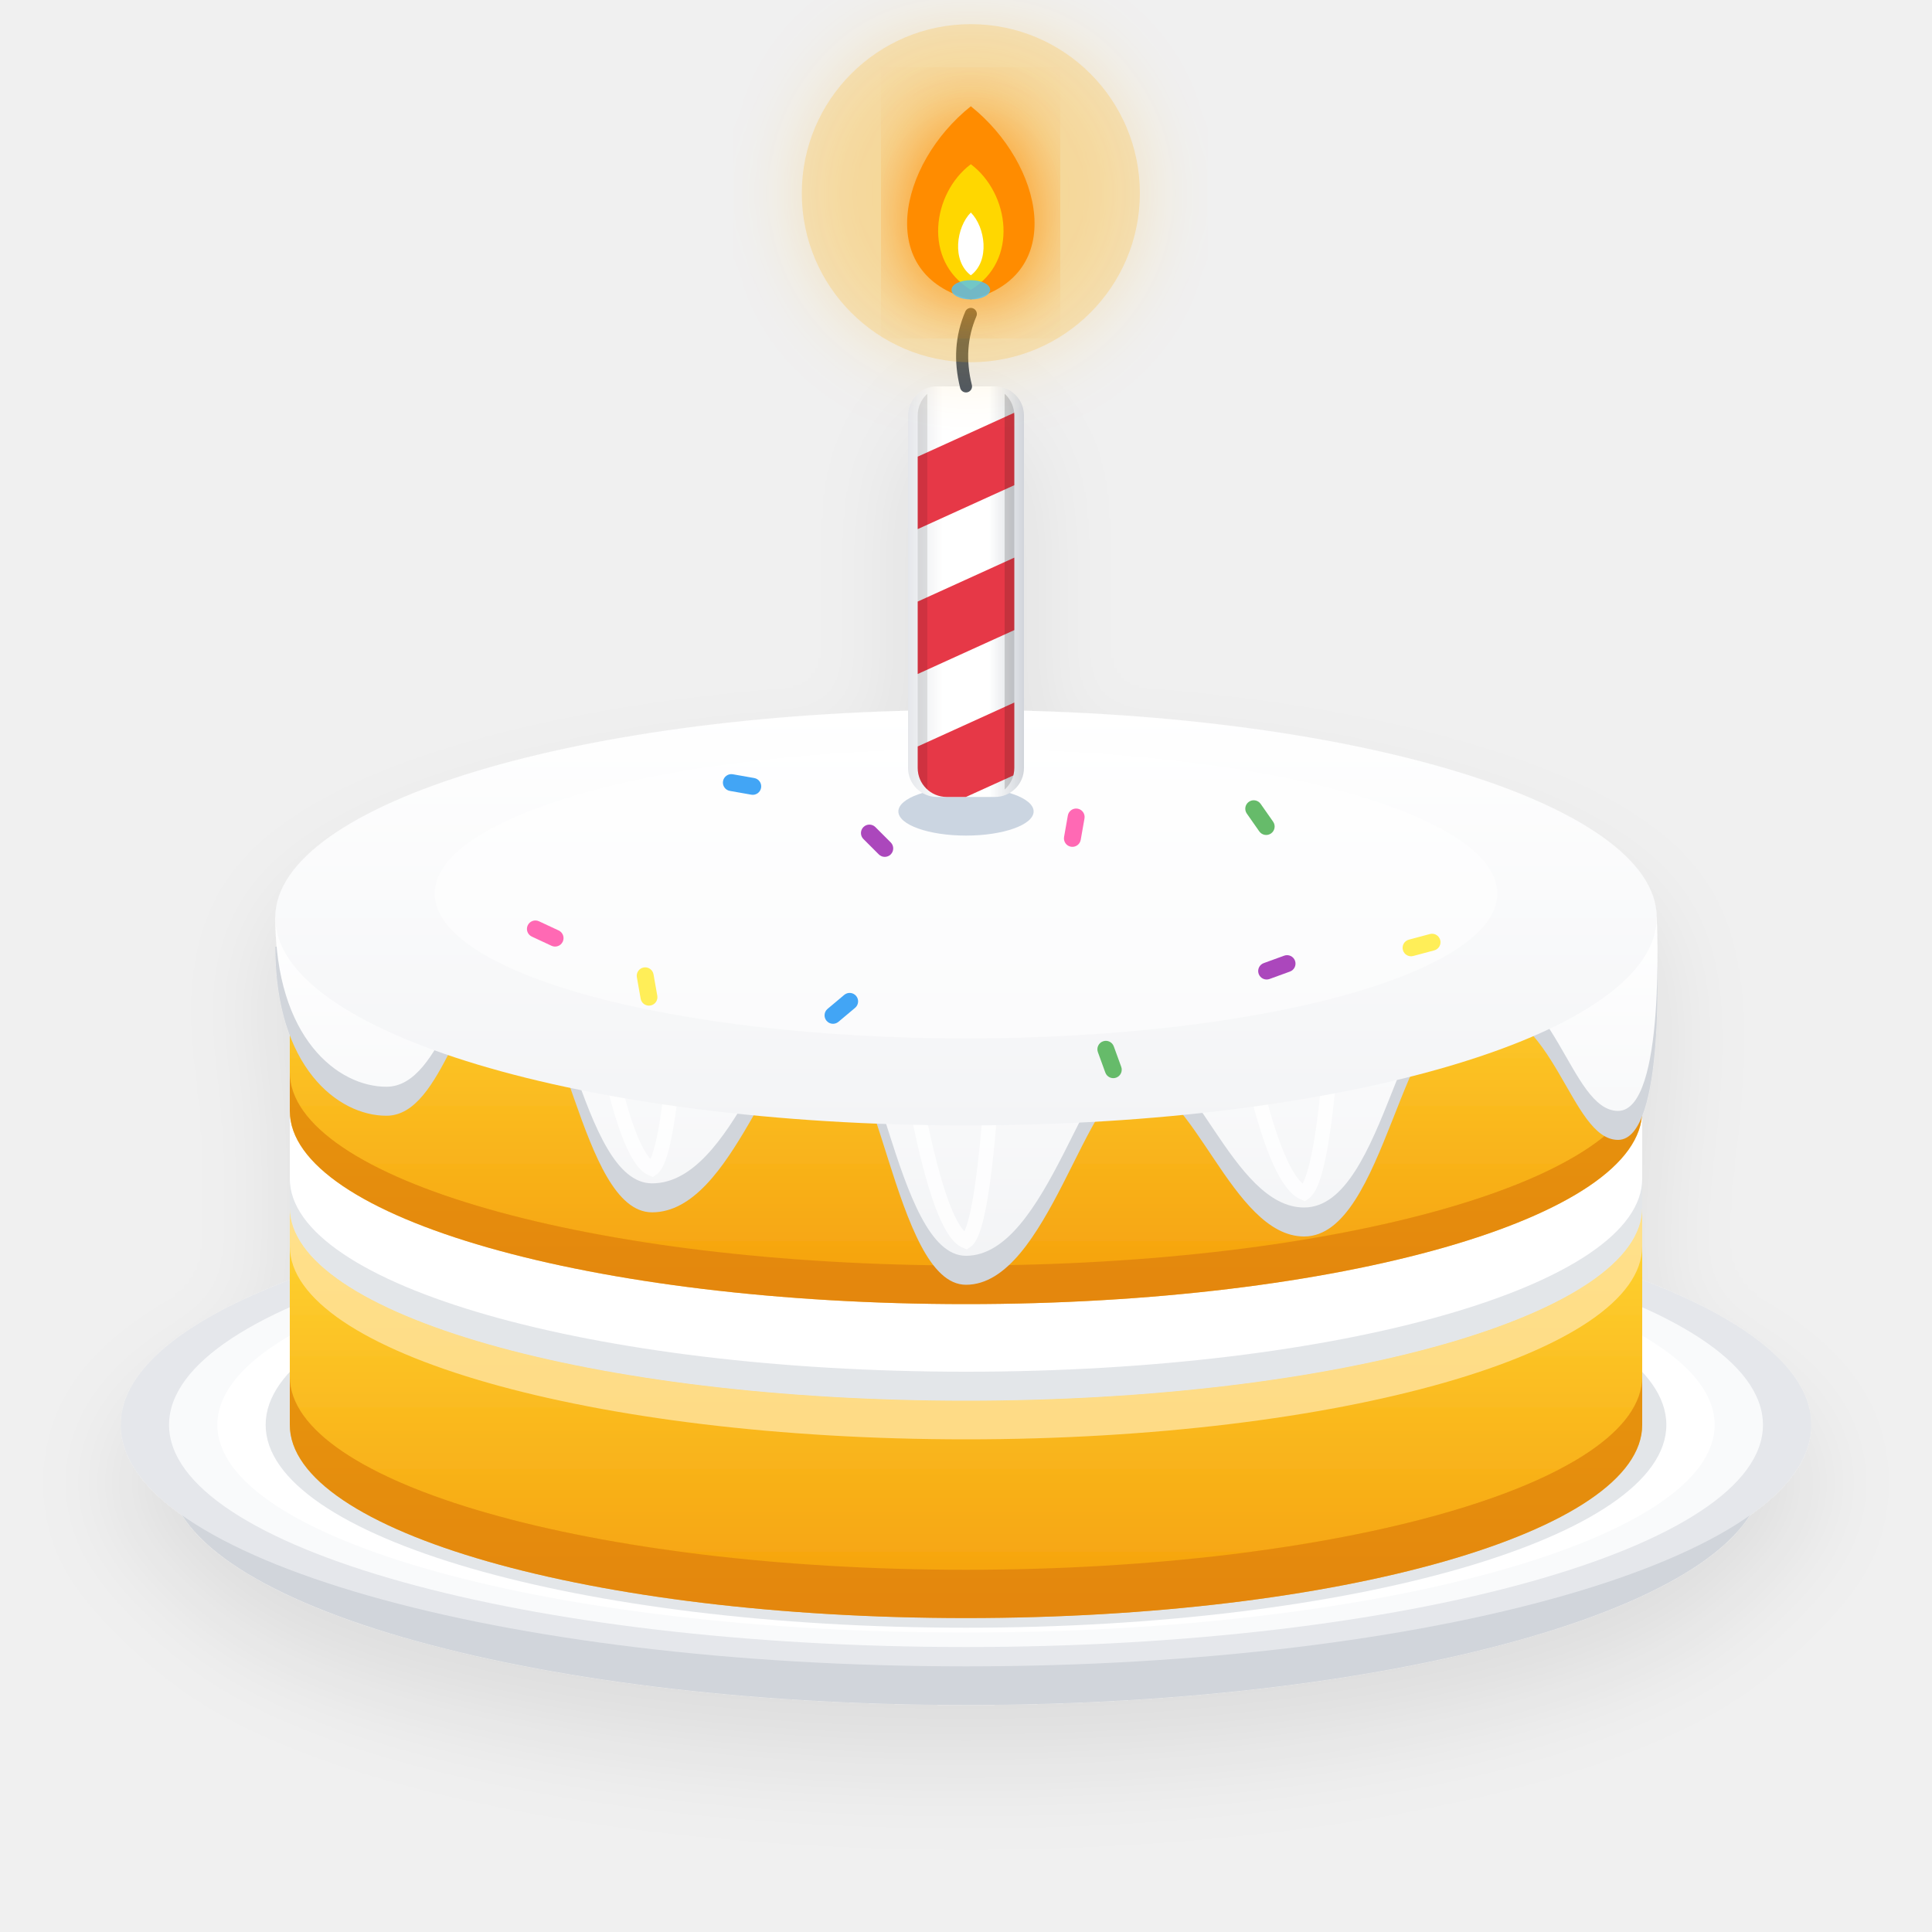
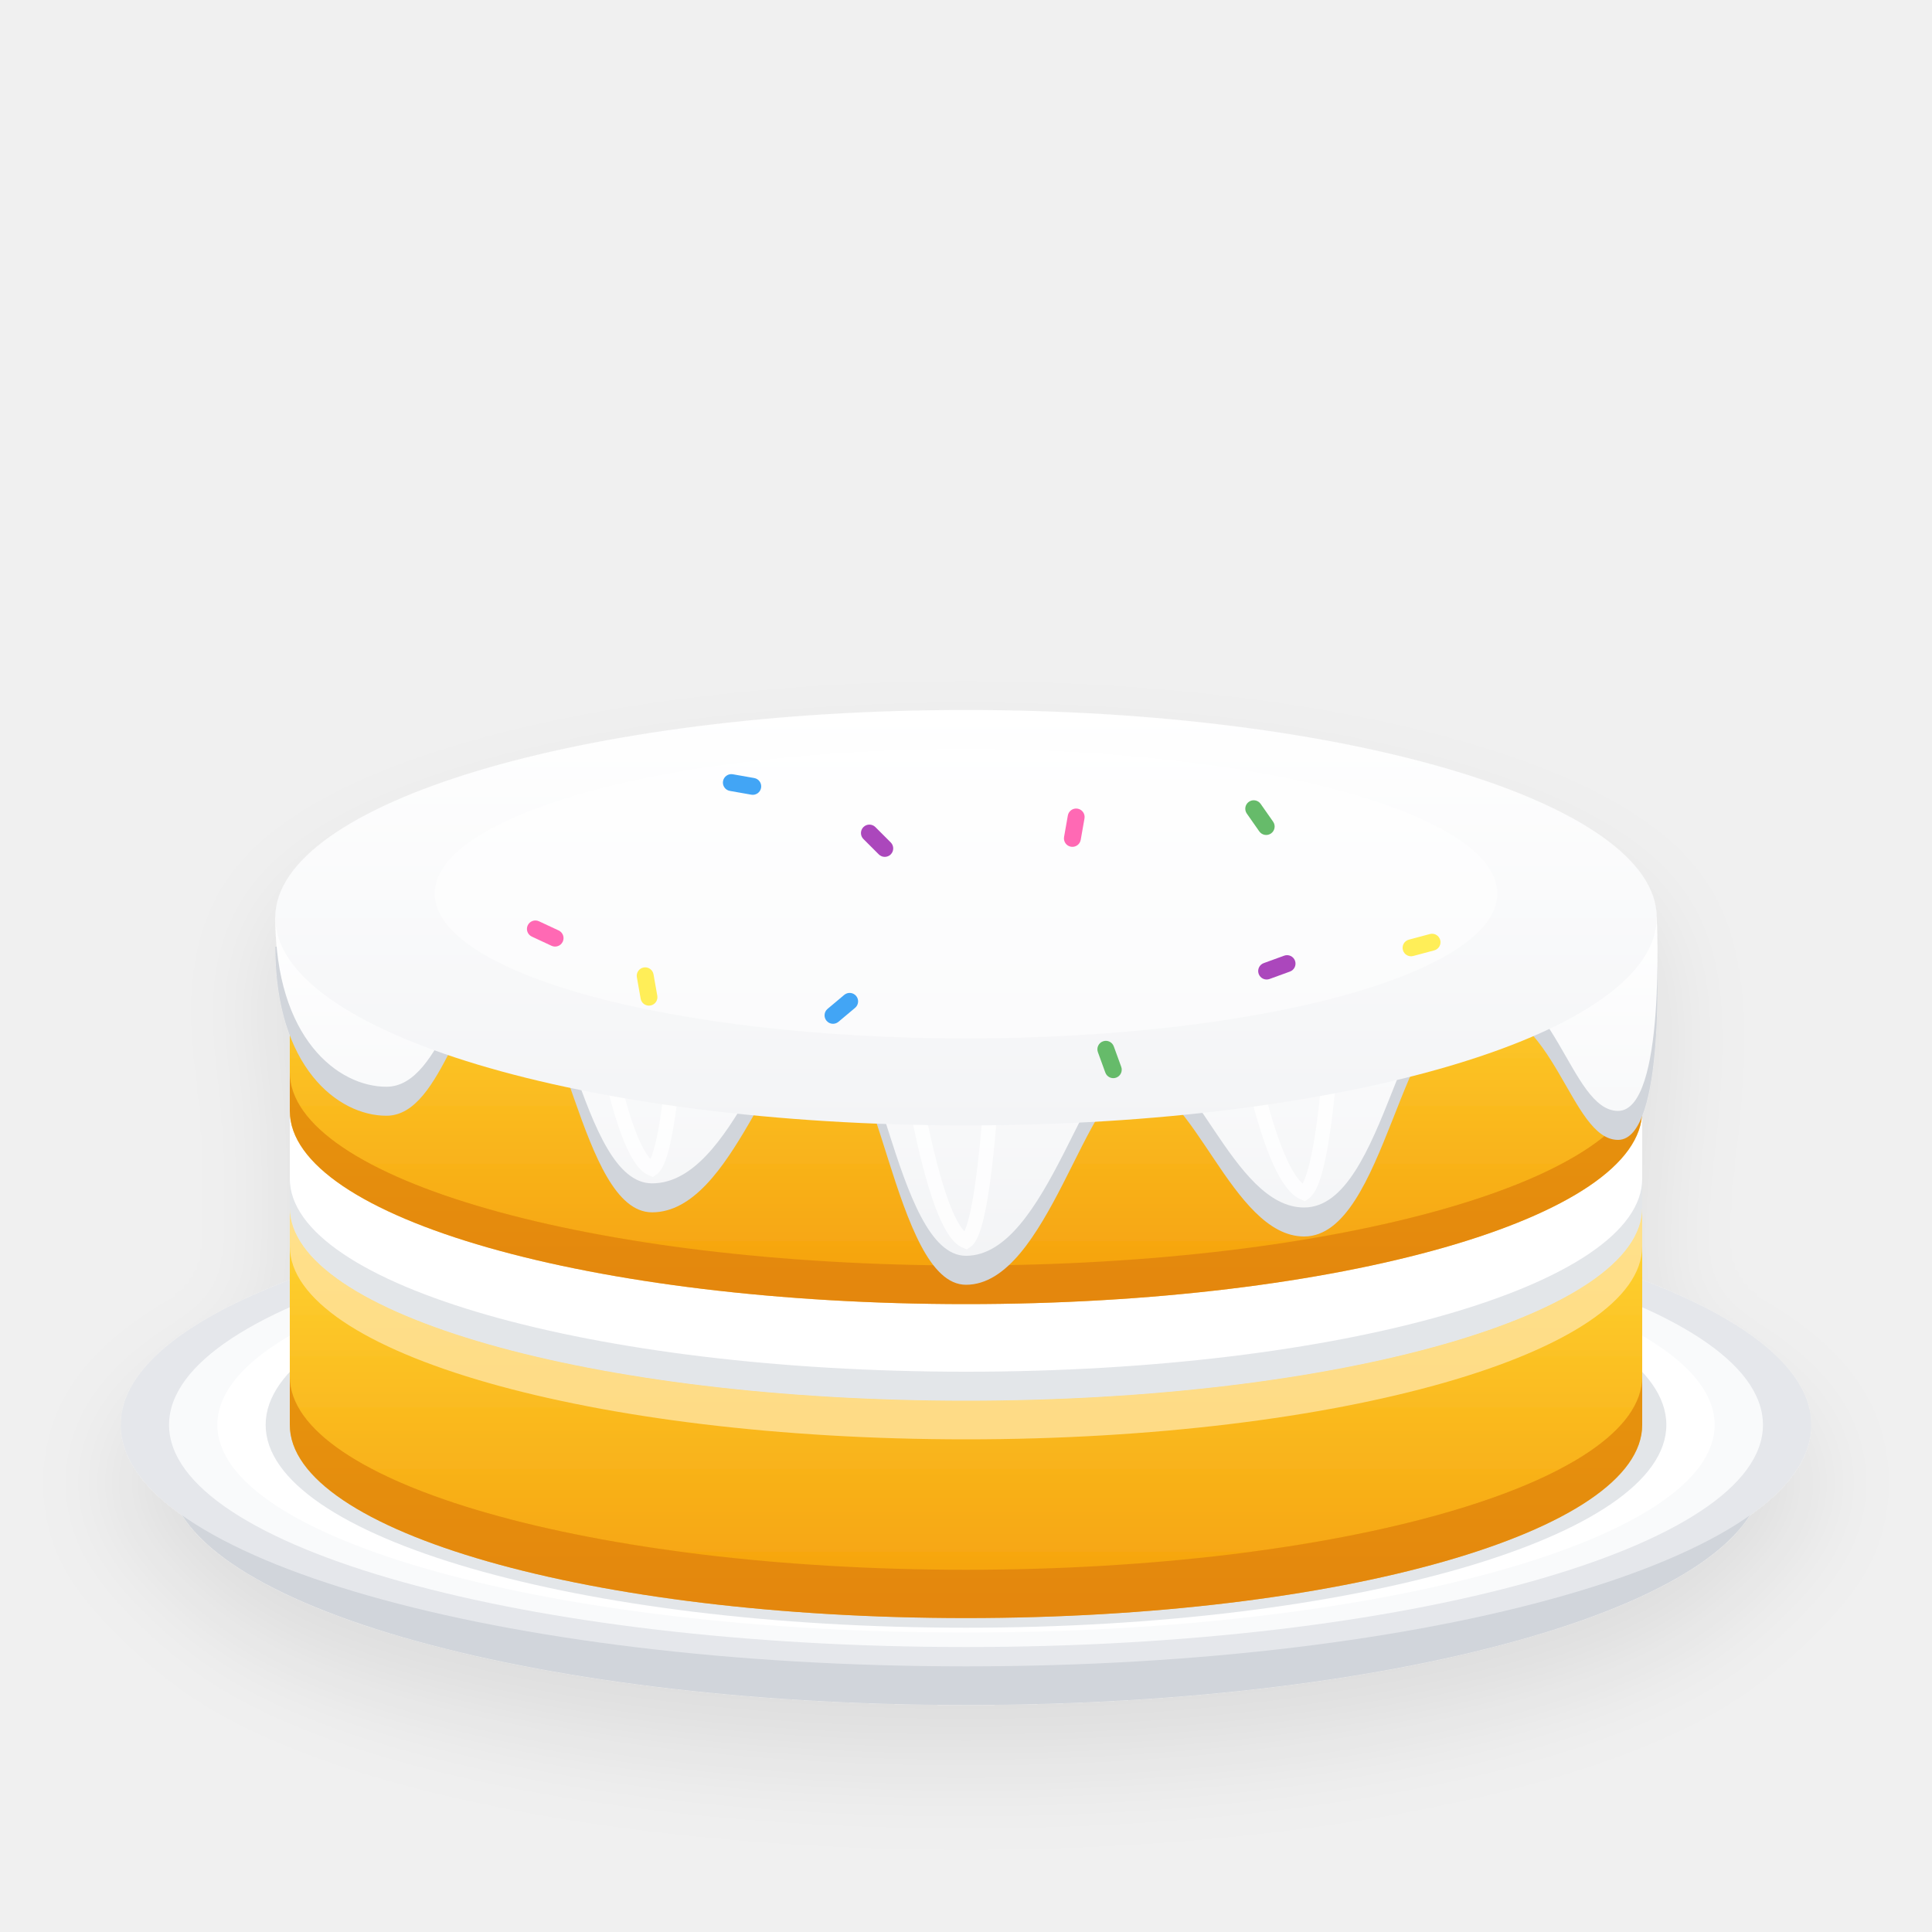
<svg xmlns="http://www.w3.org/2000/svg" viewBox="0 0 400 400" width="100%" height="100%">
  <defs>
-     <filter id="glow" x="-20%" y="-20%" width="140%" height="140%">
-       <feGaussianBlur stdDeviation="8" result="blur" />
-       <feComposite in="SourceGraphic" in2="blur" operator="over" />
-     </filter>
    <filter id="drop-shadow" x="-10%" y="-10%" width="120%" height="130%">
      <feDropShadow dx="0" dy="12" stdDeviation="10" flood-color="#000000" flood-opacity="0.08" />
    </filter>
-     <linearGradient id="candleGrad" x1="0%" y1="0%" x2="100%" y2="0%">
-       <stop offset="0%" stop-color="#E5E7EB" />
-       <stop offset="30%" stop-color="#FFFFFF" />
-       <stop offset="70%" stop-color="#FFFFFF" />
-       <stop offset="100%" stop-color="#D1D5DB" />
-     </linearGradient>
    <linearGradient id="spongeGrad" x1="0%" y1="0%" x2="0%" y2="100%">
      <stop offset="0%" stop-color="#FFD633" />
      <stop offset="100%" stop-color="#F59E0B" />
    </linearGradient>
    <linearGradient id="icingGrad" x1="0%" y1="0%" x2="0%" y2="100%">
      <stop offset="0%" stop-color="#FFFFFF" />
      <stop offset="100%" stop-color="#F3F4F6" />
    </linearGradient>
-     <clipPath id="candleClip">
-       <rect x="190" y="80" width="20" height="85" rx="6" />
-     </clipPath>
    <g id="sprinkle-pink">
      <rect width="8" height="3.5" rx="1.75" fill="#FF69B4" />
    </g>
    <g id="sprinkle-blue">
      <rect width="8" height="3.5" rx="1.75" fill="#42A5F5" />
    </g>
    <g id="sprinkle-green">
      <rect width="8" height="3.5" rx="1.75" fill="#66BB6A" />
    </g>
    <g id="sprinkle-yellow">
      <rect width="8" height="3.5" rx="1.75" fill="#FFEE58" />
    </g>
    <g id="sprinkle-purple">
      <rect width="8" height="3.5" rx="1.75" fill="#AB47BC" />
    </g>
  </defs>
  <g filter="url(#drop-shadow)">
    <ellipse cx="200" cy="305" rx="165" ry="48" fill="#D1D5DB" />
    <ellipse cx="200" cy="295" rx="175" ry="50" fill="#E5E7EB" />
    <ellipse cx="200" cy="295" rx="165" ry="46" fill="#F9FAFB" />
    <ellipse cx="200" cy="295" rx="155" ry="43" fill="#FFFFFF" />
    <ellipse cx="200" cy="295" rx="145" ry="42" fill="#D1D5DB" opacity="0.6" />
    <path d="M 60 250 v 45 a 140 40 0 0 0 280 0 v -45 Z" fill="url(#spongeGrad)" />
    <path d="M 60 295 a 140 40 0 0 0 280 0 v -10 a 140 40 0 0 1 -280 0 Z" fill="#D97706" opacity="0.6" />
    <path d="M 60 250 a 140 40 0 0 0 280 0 v 8 a 140 40 0 0 1 -280 0 Z" fill="#FFE4A0" opacity="0.8" />
    <path d="M 60 230 v 20 a 140 40 0 0 0 280 0 v -20 Z" fill="#FFFFFF" />
    <path d="M 60 250 a 140 40 0 0 0 280 0 v -6 a 140 40 0 0 1 -280 0 Z" fill="#D1D5DB" opacity="0.6" />
    <path d="M 60 190 v 40 a 140 40 0 0 0 280 0 v -40 Z" fill="url(#spongeGrad)" />
    <ellipse cx="200" cy="190" rx="140" ry="40" fill="#FCD34D" />
    <path d="M 60 230 a 140 40 0 0 0 280 0 v -8 a 140 40 0 0 1 -280 0 Z" fill="#D97706" opacity="0.6" />
    <path d="M 57 190                  C 57 215, 70 225, 80 225                  C 92 225, 95 198, 105 198                  C 117 198, 120 245, 135 245                  C 152 245, 160 208, 170 208                  C 182 208, 185 260, 200 260                  C 217 260, 225 218, 235 218                  C 247 218, 255 250, 270 250                  C 287 250, 290 202, 305 202                  C 322 202, 325 230, 335 230                  C 345 230, 343 190, 343 190 Z" fill="#D1D5DB" transform="translate(0, 6)" />
    <path d="M 57 190                  C 57 215, 70 225, 80 225                  C 92 225, 95 198, 105 198                  C 117 198, 120 245, 135 245                  C 152 245, 160 208, 170 208                  C 182 208, 185 260, 200 260                  C 217 260, 225 218, 235 218                  C 247 218, 255 250, 270 250                  C 287 250, 290 202, 305 202                  C 322 202, 325 230, 335 230                  C 345 230, 343 190, 343 190 Z" fill="url(#icingGrad)" />
    <path d="M 125 215 Q 130 240 135 242 Q 138 240 140 215" stroke="#FFFFFF" stroke-width="3" stroke-linecap="round" fill="none" opacity="0.8" />
    <path d="M 190 230 Q 195 255 200 257 Q 203 255 205 230" stroke="#FFFFFF" stroke-width="3" stroke-linecap="round" fill="none" opacity="0.8" />
    <path d="M 260 225 Q 265 245 270 247 Q 273 245 275 225" stroke="#FFFFFF" stroke-width="3" stroke-linecap="round" fill="none" opacity="0.8" />
    <ellipse cx="200" cy="190" rx="143" ry="43" fill="url(#icingGrad)" />
    <ellipse cx="200" cy="185" rx="110" ry="30" fill="#FFFFFF" opacity="0.5" />
    <use href="#sprinkle-pink" x="110" y="190" transform="rotate(25 110 190)" />
    <use href="#sprinkle-blue" x="170" y="210" transform="rotate(-40 170 210)" />
    <use href="#sprinkle-green" x="230" y="215" transform="rotate(70 230 215)" />
    <use href="#sprinkle-yellow" x="290" y="195" transform="rotate(-15 290 195)" />
    <use href="#sprinkle-purple" x="180" y="170" transform="rotate(45 180 170)" />
    <use href="#sprinkle-pink" x="220" y="175" transform="rotate(-80 220 175)" />
    <use href="#sprinkle-blue" x="150" y="160" transform="rotate(10 150 160)" />
    <use href="#sprinkle-green" x="260" y="165" transform="rotate(55 260 165)" />
    <use href="#sprinkle-yellow" x="135" y="200" transform="rotate(80 135 200)" />
    <use href="#sprinkle-purple" x="260" y="200" transform="rotate(-20 260 200)" />
-     <ellipse cx="200" cy="168" rx="14" ry="5" fill="#CBD5E1" />
-     <rect x="188" y="80" width="24" height="85" rx="6" fill="url(#candleGrad)" />
-     <g clip-path="url(#candleClip)">
-       <polygon points="178,100 222,80 222,95 178,115" fill="#E63946" />
-       <polygon points="178,130 222,110 222,125 178,145" fill="#E63946" />
-       <polygon points="178,160 222,140 222,155 178,175" fill="#E63946" />
-       <rect x="188" y="80" width="4" height="85" fill="#000000" opacity="0.1" />
-       <rect x="208" y="80" width="4" height="85" fill="#000000" opacity="0.15" />
-     </g>
-     <path d="M 200 80 Q 198 72 201 65" stroke="#4B5563" stroke-width="2.5" stroke-linecap="round" fill="none" />
-   </g>
-   <g transform="translate(201, 62)">
-     <circle cx="0" cy="-22" r="35" fill="rgba(255, 170, 0, 0.2)" filter="url(#glow)">
-       <animate attributeName="opacity" values="0.2; 0.5; 0.2" dur="1.5s" repeatCount="indefinite" />
-       <animate attributeName="r" values="30; 38; 30" dur="1.5s" repeatCount="indefinite" />
-     </circle>
-     <g>
-       <animateTransform attributeName="transform" type="rotate" values="-4; 4; -2; 3; -4" dur="2.5s" repeatCount="indefinite" additive="sum" />
-       <animateTransform attributeName="transform" type="scale" values="0.95 0.95; 1.05 1.1; 0.95 0.95" dur="1.2s" repeatCount="indefinite" additive="sum" />
-       <path d="M 0 0 C 20 -5, 15 -28, 0 -40 C -15 -28, -20 -5, 0 0 Z" fill="#FF8C00" filter="url(#glow)" />
-       <path d="M 0 -2 C 10 -8, 8 -22, 0 -28 C -8 -22, -10 -8, 0 -2 Z" fill="#FFD700" />
-       <path d="M 0 -5 C 4 -8, 3 -15, 0 -18 C -3 -15, -4 -8, 0 -5 Z" fill="#FFFFFF" />
-       <ellipse cx="0" cy="-2" rx="4" ry="2" fill="#4FC3F7" opacity="0.8" />
-     </g>
  </g>
</svg>
